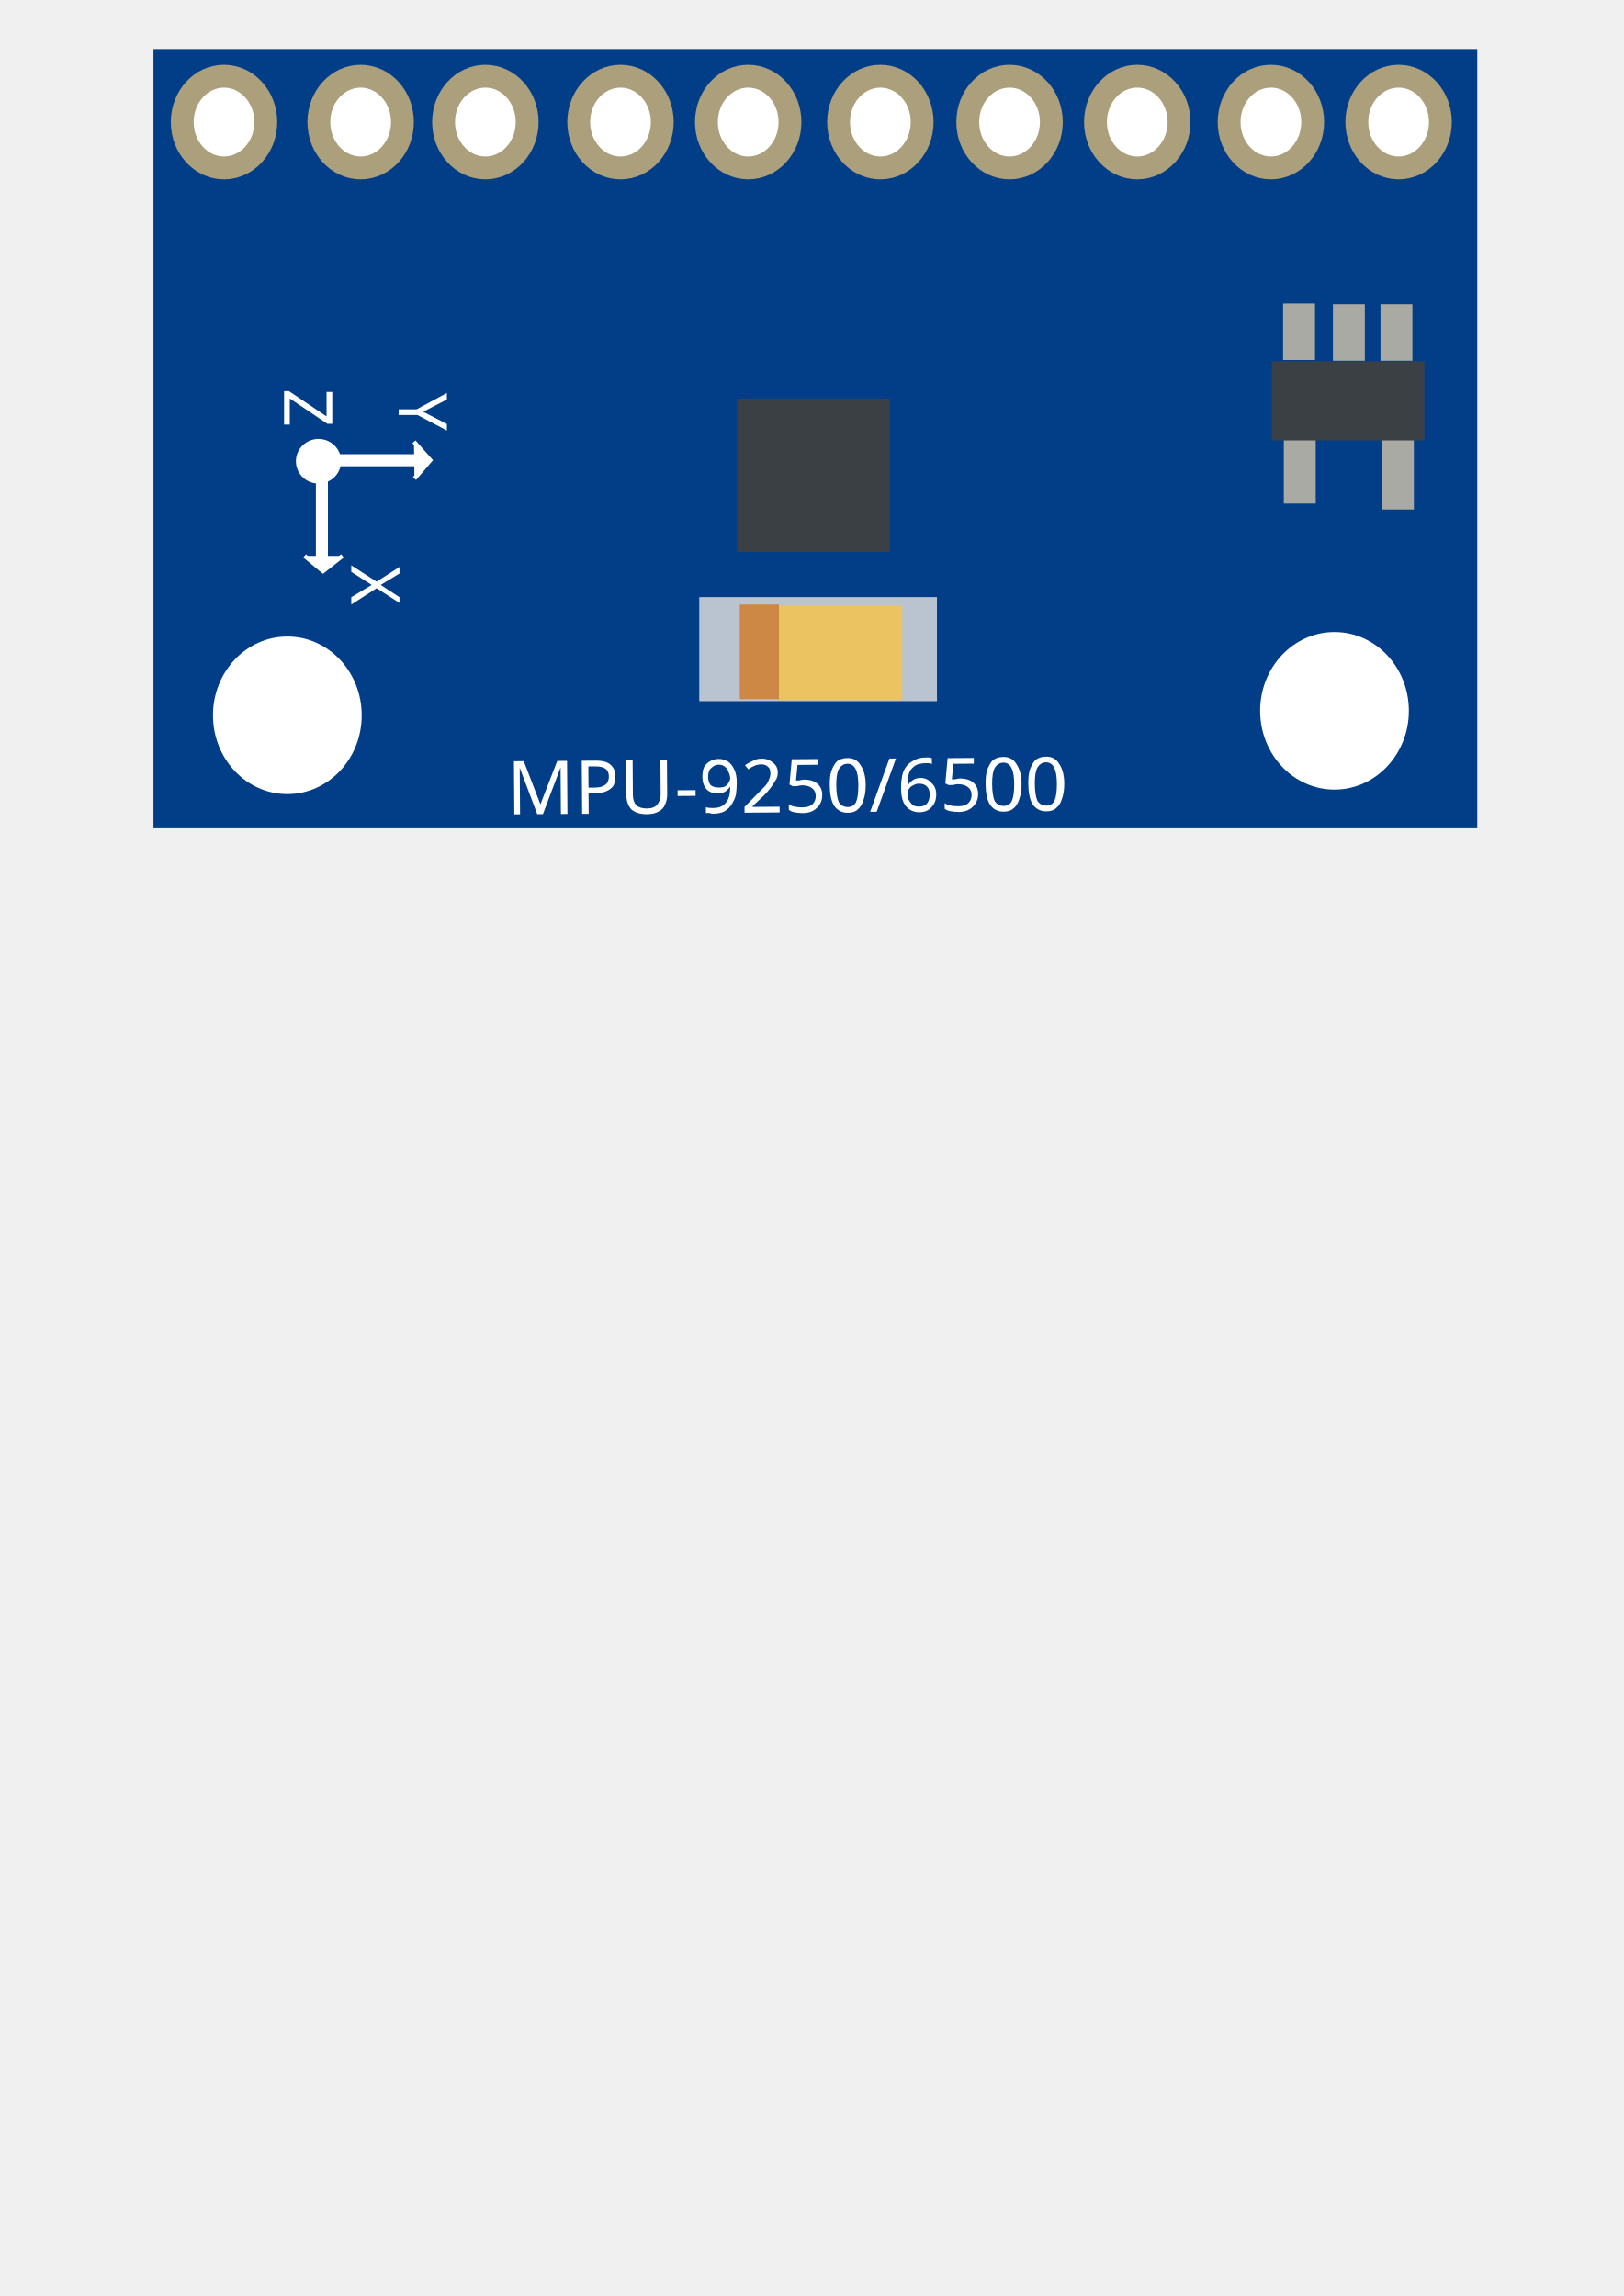
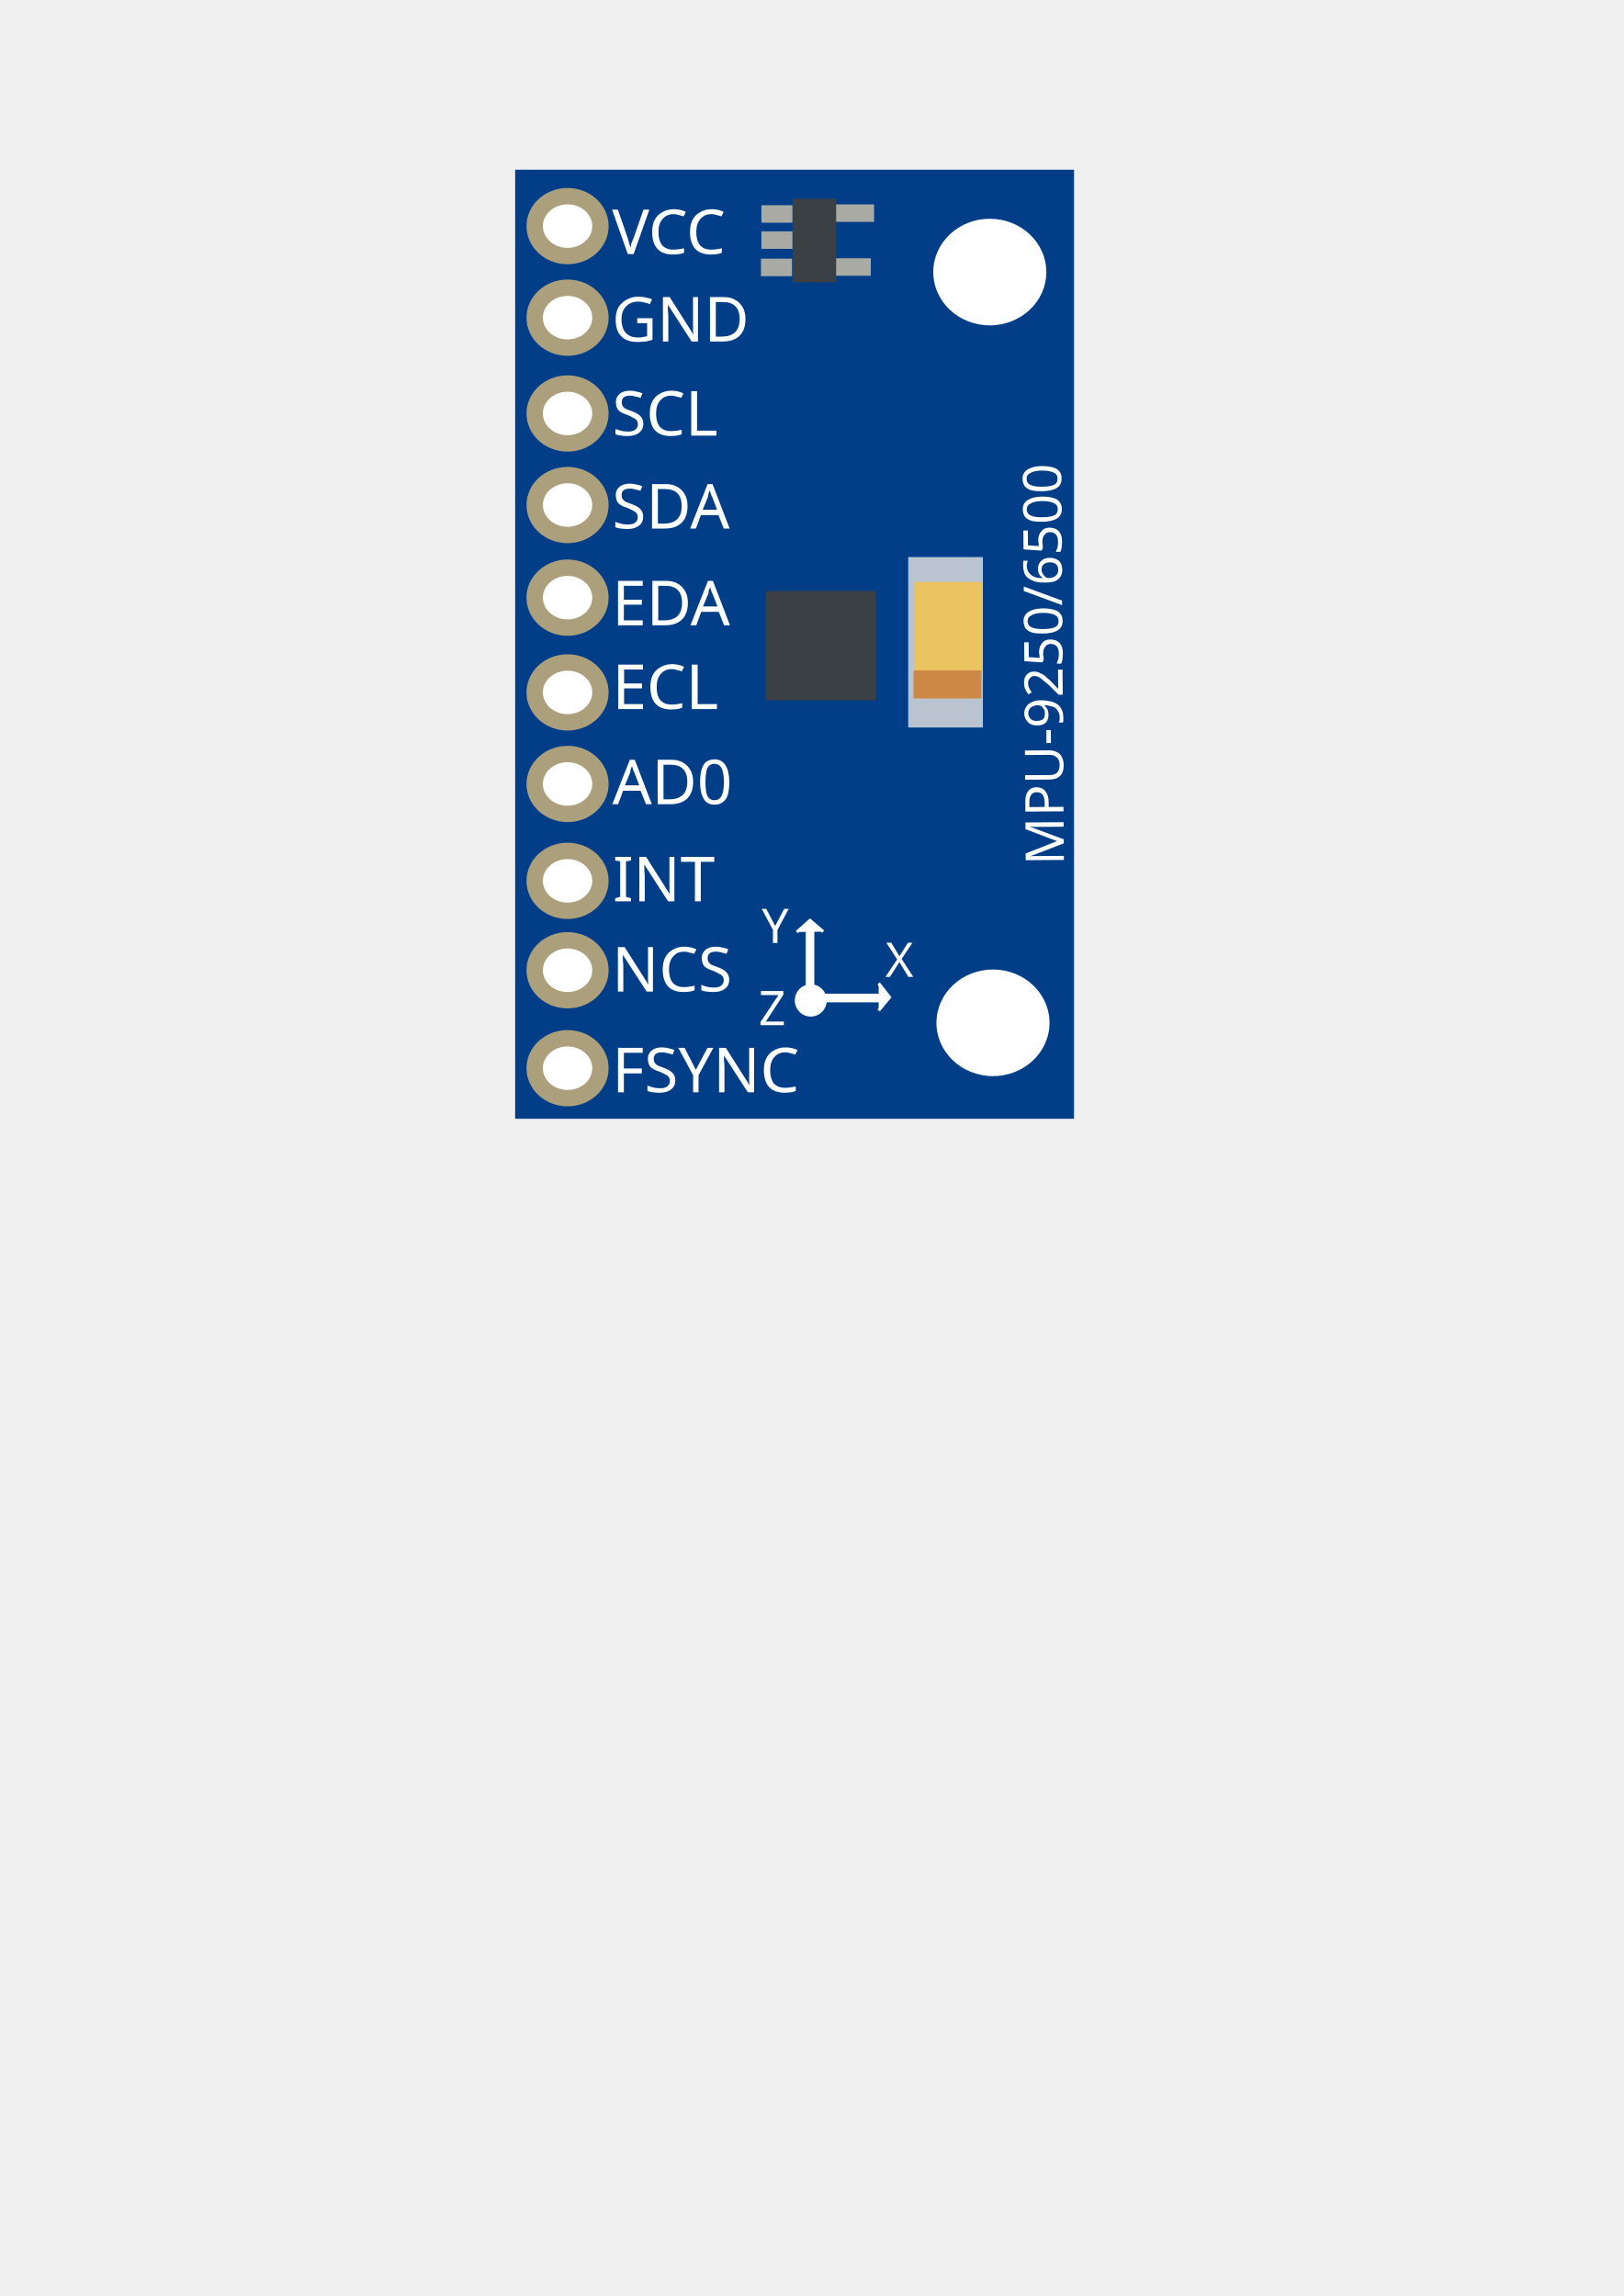
<svg xmlns="http://www.w3.org/2000/svg" xmlns:xlink="http://www.w3.org/1999/xlink" width="210mm" height="297mm" viewBox="0 0 210 297" version="1.1" id="svg8982">
  <defs id="defs8976" />
  <g id="layer1">
-     <g style="display:inline;opacity:1" id="g14247" transform="matrix(0,6.763468,-6.763468,0,550.8962,-45.07385)">
-       <rect y="53.203" x="7.602" height="25.314" width="14.904" id="rect13748" style="opacity:1;fill:#013e87;fill-opacity:1;stroke:none;stroke-width:0.23;stroke-miterlimit:4;stroke-dasharray:none;stroke-opacity:1" />
-       <ellipse ry="1.422" rx="1.507" cy="55.933" cx="20.259" id="path13750" style="opacity:1;fill:#ffffff;fill-opacity:1;stroke:none;stroke-width:0.23;stroke-miterlimit:4;stroke-dasharray:none;stroke-opacity:1" />
-       <ellipse ry="1.422" rx="1.507" cy="75.957" cx="20.345" id="path13750-8" style="display:inline;opacity:1;fill:#ffffff;fill-opacity:1;stroke:none;stroke-width:0.23;stroke-miterlimit:4;stroke-dasharray:none;stroke-opacity:1" />
-       <rect y="64.538" x="14.387" height="2.718" width="2.734" id="rect13767" style="opacity:1;fill:#3b4045;fill-opacity:1;stroke:#3b4045;stroke-width:0.199;stroke-miterlimit:4;stroke-dasharray:none;stroke-opacity:1" />
-       <ellipse ry="0.799" rx="0.877" cy="54.707" cx="8.999" id="path13769" style="opacity:1;fill:#ffffff;fill-opacity:1;stroke:#ab9f7c;stroke-width:0.437;stroke-miterlimit:4;stroke-dasharray:none;stroke-opacity:1" />
-       <use style="fill:#000000;fill-opacity:0;stroke:#ffffff;stroke-opacity:1" height="100%" width="100%" id="use13878" transform="translate(5.7929728e-7,2.441939)" xlink:href="#path13769" y="0" x="0" />
-       <use style="fill:#000000;fill-opacity:0;stroke:#ffffff;stroke-opacity:1" height="100%" width="100%" id="use13880" transform="translate(5.7929728e-7,4.997649)" xlink:href="#path13769" y="0" x="0" />
-       <use style="fill:#000000;fill-opacity:0;stroke:#ffffff;stroke-opacity:1" height="100%" width="100%" id="use13882" transform="translate(5.7929728e-7,7.439589)" xlink:href="#path13769" y="0" x="0" />
-       <use style="fill:#000000;fill-opacity:0;stroke:#ffffff;stroke-opacity:1" height="100%" width="100%" id="use13884" transform="translate(5.7929728e-7,9.90997)" xlink:href="#path13769" y="0" x="0" />
-       <use style="fill:#000000;fill-opacity:0;stroke:#ffffff;stroke-opacity:1" height="100%" width="100%" id="use13886" transform="translate(5.7929728e-7,12.43724)" xlink:href="#path13769" y="0" x="0" />
-       <use style="fill:#000000;fill-opacity:0;stroke:#ffffff;stroke-opacity:1" height="100%" width="100%" id="use13888" transform="translate(5.7929728e-7,14.87918)" xlink:href="#path13769" y="0" x="0" />
-       <use style="fill:#000000;fill-opacity:0;stroke:#ffffff;stroke-opacity:1" height="100%" width="100%" id="use13890" transform="translate(5.7929728e-7,17.46333)" xlink:href="#path13769" y="0" x="0" />
-       <use style="fill:#000000;fill-opacity:0;stroke:#ffffff;stroke-opacity:1" height="100%" width="100%" id="use13892" transform="translate(5.7929728e-7,19.84838)" xlink:href="#path13769" y="0" x="0" />
-       <use style="fill:#000000;fill-opacity:0;stroke:#ffffff;stroke-opacity:1" height="100%" width="100%" id="use13894" transform="translate(5.7929728e-7,22.46098)" xlink:href="#path13769" y="0" x="0" />
-       <text transform="rotate(-90.40939)" id="text13898" y="21.725" x="-71.914" style="font-style:normal;font-weight:normal;font-size:1.428px;line-height:1.25;font-family:sans-serif;letter-spacing:0px;word-spacing:0px;fill:#ffffff;fill-opacity:1;stroke:none;stroke-width:0.089" xml:space="preserve">
-         <tspan style="fill:#ffffff;stroke-width:0.089" y="21.725" x="-71.914" id="tspan13896">MPU-9250/6500</tspan>
+     <g transform="matrix(3.717228,0,0,3.717228,-341.0294,-231.1132)" id="g8658">
+       <rect y="68.079" x="109.667" height="33.027" width="19.445" id="rect13748-0" style="opacity:1;fill:#013e87;fill-opacity:1;stroke:none;stroke-width:0.3;stroke-miterlimit:4;stroke-dasharray:none;stroke-opacity:1" />
+       <ellipse ry="1.855" rx="1.967" cy="71.641" cx="126.181" id="path13750-5" style="opacity:1;fill:#ffffff;fill-opacity:1;stroke:none;stroke-width:0.3;stroke-miterlimit:4;stroke-dasharray:none;stroke-opacity:1" />
+       <ellipse ry="1.855" rx="1.967" cy="97.766" cx="126.292" id="path13750-8-0" style="display:inline;opacity:1;fill:#ffffff;fill-opacity:1;stroke:none;stroke-width:0.3;stroke-miterlimit:4;stroke-dasharray:none;stroke-opacity:1" />
+       <rect y="82.867" x="118.518" height="3.546" width="3.567" id="rect13767-9" style="opacity:1;fill:#3b4045;fill-opacity:1;stroke:#3b4045;stroke-width:0.259;stroke-miterlimit:4;stroke-dasharray:none;stroke-opacity:1" />
+       <ellipse ry="1.042" rx="1.144" cy="70.042" cx="111.49" id="path13769-1" style="opacity:1;fill:#ffffff;fill-opacity:1;stroke:#ab9f7c;stroke-width:0.57;stroke-miterlimit:4;stroke-dasharray:none;stroke-opacity:1" />
+       <use style="fill:#000000;fill-opacity:0;stroke:#ffffff;stroke-opacity:1" height="100%" width="100%" id="use13878-9" transform="translate(5.6938381e-7,3.185933)" xlink:href="#path13769-1" y="0" x="0" />
+       <use style="fill:#000000;fill-opacity:0;stroke:#ffffff;stroke-opacity:1" height="100%" width="100%" id="use13880-8" transform="translate(5.6938381e-7,6.5203)" xlink:href="#path13769-1" y="0" x="0" />
+       <use style="fill:#000000;fill-opacity:0;stroke:#ffffff;stroke-opacity:1" height="100%" width="100%" id="use13882-4" transform="translate(5.6938381e-7,9.706234)" xlink:href="#path13769-1" y="0" x="0" />
+       <use style="fill:#000000;fill-opacity:0;stroke:#ffffff;stroke-opacity:1" height="100%" width="100%" id="use13884-1" transform="translate(5.6938381e-7,12.92927)" xlink:href="#path13769-1" y="0" x="0" />
+       <use style="fill:#000000;fill-opacity:0;stroke:#ffffff;stroke-opacity:1" height="100%" width="100%" id="use13886-2" transform="translate(5.6938381e-7,16.22653)" xlink:href="#path13769-1" y="0" x="0" />
+       <use style="fill:#000000;fill-opacity:0;stroke:#ffffff;stroke-opacity:1" height="100%" width="100%" id="use13888-6" transform="translate(5.6938381e-7,19.41247)" xlink:href="#path13769-1" y="0" x="0" />
+       <use style="fill:#000000;fill-opacity:0;stroke:#ffffff;stroke-opacity:1" height="100%" width="100%" id="use13890-3" transform="translate(5.6938381e-7,22.78394)" xlink:href="#path13769-1" y="0" x="0" />
+       <use style="fill:#000000;fill-opacity:0;stroke:#ffffff;stroke-opacity:1" height="100%" width="100%" id="use13892-1" transform="translate(5.6938381e-7,25.89566)" xlink:href="#path13769-1" y="0" x="0" />
+       <use style="fill:#000000;fill-opacity:0;stroke:#ffffff;stroke-opacity:1" height="100%" width="100%" id="use13894-8" transform="translate(5.6938381e-7,29.30424)" xlink:href="#path13769-1" y="0" x="0" />
+       <text transform="rotate(-90.40939)" id="text13898-1" y="128.099" x="-93.203" style="font-style:normal;font-weight:normal;font-size:1.863px;line-height:1.25;font-family:sans-serif;letter-spacing:0px;word-spacing:0px;fill:#ffffff;fill-opacity:1;stroke:none;stroke-width:0.116" xml:space="preserve">
+         <tspan style="fill:#ffffff;stroke-width:0.116" y="128.099" x="-93.203" id="tspan13896-6">MPU-9250/6500</tspan>
      </text>
-       <text id="text13902" y="73.827" x="14.178" style="font-style:normal;font-weight:normal;font-size:1.274px;line-height:1.25;font-family:sans-serif;letter-spacing:0px;word-spacing:0px;fill:#ffffff;fill-opacity:1;stroke:none;stroke-width:0.08" xml:space="preserve">
-         <tspan style="fill:#ffffff;stroke-width:0.08" y="73.827" x="14.178" id="tspan13900">Y</tspan>
+       <text id="text13902-7" y="94.987" x="118.247" style="font-style:normal;font-weight:normal;font-size:1.662px;line-height:1.25;font-family:sans-serif;letter-spacing:0px;word-spacing:0px;fill:#ffffff;fill-opacity:1;stroke:none;stroke-width:0.104" xml:space="preserve">
+         <tspan style="fill:#ffffff;stroke-width:0.104" y="94.987" x="118.247" id="tspan13900-3">Y</tspan>
      </text>
-       <text id="text13906" y="76.02" x="14.098" style="font-style:normal;font-weight:normal;font-size:1.274px;line-height:1.25;font-family:sans-serif;letter-spacing:0px;word-spacing:0px;fill:#ffffff;fill-opacity:1;stroke:none;stroke-width:0.08" xml:space="preserve">
-         <tspan style="fill:#ffffff;stroke-width:0.08" y="76.02" x="14.098" id="tspan13904">Z</tspan>
+       <text id="text13906-2" y="97.847" x="118.142" style="font-style:normal;font-weight:normal;font-size:1.662px;line-height:1.25;font-family:sans-serif;letter-spacing:0px;word-spacing:0px;fill:#ffffff;fill-opacity:1;stroke:none;stroke-width:0.104" xml:space="preserve">
+         <tspan style="fill:#ffffff;stroke-width:0.104" y="97.847" x="118.142" id="tspan13904-4">Z</tspan>
      </text>
-       <text id="text13910" y="74.733" x="17.477" style="font-style:normal;font-weight:normal;font-size:1.274px;line-height:1.25;font-family:sans-serif;letter-spacing:0px;word-spacing:0px;fill:#ffffff;fill-opacity:1;stroke:none;stroke-width:0.08" xml:space="preserve">
-         <tspan style="fill:#ffffff;stroke-width:0.08" y="74.733" x="17.477" id="tspan13908">X</tspan>
+       <text id="text13910-1" y="96.168" x="122.55" style="font-style:normal;font-weight:normal;font-size:1.662px;line-height:1.25;font-family:sans-serif;letter-spacing:0px;word-spacing:0px;fill:#ffffff;fill-opacity:1;stroke:none;stroke-width:0.104" xml:space="preserve">
+         <tspan style="fill:#ffffff;stroke-width:0.104" y="96.168" x="122.55" id="tspan13908-6">X</tspan>
      </text>
-       <path id="path13912" d="m 15.466,73.405 v 1.891 h 1.891" style="fill:none;stroke:#ffffff;stroke-width:0.23;stroke-linecap:butt;stroke-linejoin:miter;stroke-miterlimit:4;stroke-dasharray:none;stroke-opacity:1" />
-       <ellipse ry="0.317" rx="0.312" cy="75.361" cx="15.486" id="path13914" style="opacity:1;fill:#ffffff;fill-opacity:1;stroke:#ffffff;stroke-width:0.23;stroke-miterlimit:4;stroke-dasharray:none;stroke-opacity:1" />
-       <path id="path13916" d="m 15.114,73.536 0.352,-0.312 0.352,0.302" style="fill:#ffffff;stroke:#ffffff;stroke-width:0.08px;stroke-linecap:butt;stroke-linejoin:miter;stroke-opacity:1" />
-       <path id="path13918" d="m 17.296,75.627 0.292,-0.352 -0.292,-0.372" style="fill:#ffffff;stroke:#ffffff;stroke-width:0.08px;stroke-linecap:butt;stroke-linejoin:miter;stroke-opacity:1" />
-       <rect y="54.443" x="12.482" height="0.61" width="1.082" id="rect13767-2-3" style="display:inline;opacity:1;fill:#a9aaa3;fill-opacity:1;stroke:none;stroke-width:0.059;stroke-miterlimit:4;stroke-dasharray:none;stroke-opacity:1" />
-       <rect y="55.353" x="12.482" height="0.61" width="1.082" id="rect13767-2-3-1" style="display:inline;opacity:1;fill:#a9aaa3;fill-opacity:1;stroke:none;stroke-width:0.059;stroke-miterlimit:4;stroke-dasharray:none;stroke-opacity:1" />
-       <rect y="56.306" x="12.468" height="0.61" width="1.082" id="rect13767-2-3-8" style="display:inline;opacity:1;fill:#a9aaa3;fill-opacity:1;stroke:none;stroke-width:0.059;stroke-miterlimit:4;stroke-dasharray:none;stroke-opacity:1" />
-       <rect y="54.415" x="15.042" height="0.61" width="1.366" id="rect13767-2-3-6" style="display:inline;opacity:1;fill:#a9aaa3;fill-opacity:1;stroke:none;stroke-width:0.067;stroke-miterlimit:4;stroke-dasharray:none;stroke-opacity:1" />
-       <rect y="56.292" x="15.071" height="0.61" width="1.224" id="rect13767-2-3-5" style="display:inline;opacity:1;fill:#a9aaa3;fill-opacity:1;stroke:none;stroke-width:0.063;stroke-miterlimit:4;stroke-dasharray:none;stroke-opacity:1" />
-       <rect y="54.286" x="13.647" height="2.774" width="1.369" id="rect13767-2" style="display:inline;opacity:1;fill:#3b4045;fill-opacity:1;stroke:#3b4045;stroke-width:0.142;stroke-miterlimit:4;stroke-dasharray:none;stroke-opacity:1" />
-       <rect y="63.535" x="18.084" height="4.545" width="1.991" id="rect14036" style="display:inline;opacity:1;fill:#bac3d0;fill-opacity:1;stroke:none;stroke-width:0.229;stroke-miterlimit:4;stroke-dasharray:none;stroke-opacity:1" />
-       <rect y="64.199" x="18.245" height="2.387" width="1.811" id="rect14019" style="display:inline;opacity:1;fill:#ebc361;fill-opacity:1;stroke:none;stroke-width:0.197;stroke-miterlimit:4;stroke-dasharray:none;stroke-opacity:1" />
-       <rect y="66.556" x="18.225" height="0.75" width="1.811" id="rect14019-3" style="display:inline;opacity:1;fill:#ce8845;fill-opacity:1;stroke:none;stroke-width:0.111;stroke-miterlimit:4;stroke-dasharray:none;stroke-opacity:1" />
+       <path id="path13912-6" d="m 119.926,94.436 v 2.467 h 2.467" style="fill:none;stroke:#ffffff;stroke-width:0.3;stroke-linecap:butt;stroke-linejoin:miter;stroke-miterlimit:4;stroke-dasharray:none;stroke-opacity:1" />
+       <ellipse ry="0.413" rx="0.407" cy="96.988" cx="119.952" id="path13914-6" style="opacity:1;fill:#ffffff;fill-opacity:1;stroke:#ffffff;stroke-width:0.3;stroke-miterlimit:4;stroke-dasharray:none;stroke-opacity:1" />
+       <path id="path13916-7" d="m 119.467,94.607 0.459,-0.407 0.459,0.394" style="fill:#ffffff;stroke:#ffffff;stroke-width:0.104px;stroke-linecap:butt;stroke-linejoin:miter;stroke-opacity:1" />
+       <path id="path13918-7" d="m 122.314,97.336 0.38,-0.459 -0.38,-0.485" style="fill:#ffffff;stroke:#ffffff;stroke-width:0.104px;stroke-linecap:butt;stroke-linejoin:miter;stroke-opacity:1" />
+       <rect y="69.315" x="118.235" height="0.609" width="1.08" id="rect13767-2-3-2" style="display:inline;opacity:1;fill:#a9aaa3;fill-opacity:1;stroke:none;stroke-width:0.059;stroke-miterlimit:4;stroke-dasharray:none;stroke-opacity:1" />
+       <rect y="70.224" x="118.235" height="0.609" width="1.08" id="rect13767-2-3-1-7" style="display:inline;opacity:1;fill:#a9aaa3;fill-opacity:1;stroke:none;stroke-width:0.059;stroke-miterlimit:4;stroke-dasharray:none;stroke-opacity:1" />
+       <rect y="71.175" x="118.22" height="0.609" width="1.08" id="rect13767-2-3-8-0" style="display:inline;opacity:1;fill:#a9aaa3;fill-opacity:1;stroke:none;stroke-width:0.059;stroke-miterlimit:4;stroke-dasharray:none;stroke-opacity:1" />
+       <rect y="69.286" x="120.791" height="0.609" width="1.364" id="rect13767-2-3-6-8" style="display:inline;opacity:1;fill:#a9aaa3;fill-opacity:1;stroke:none;stroke-width:0.067;stroke-miterlimit:4;stroke-dasharray:none;stroke-opacity:1" />
+       <rect y="71.161" x="120.819" height="0.609" width="1.222" id="rect13767-2-3-5-0" style="display:inline;opacity:1;fill:#a9aaa3;fill-opacity:1;stroke:none;stroke-width:0.063;stroke-miterlimit:4;stroke-dasharray:none;stroke-opacity:1" />
+       <rect y="69.157" x="119.398" height="2.77" width="1.367" id="rect13767-2-8" style="display:inline;opacity:1;fill:#3b4045;fill-opacity:1;stroke:#3b4045;stroke-width:0.142;stroke-miterlimit:4;stroke-dasharray:none;stroke-opacity:1" />
+       <rect y="81.559" x="123.343" height="5.93" width="2.598" id="rect14036-4" style="display:inline;opacity:1;fill:#bac3d0;fill-opacity:1;stroke:none;stroke-width:0.299;stroke-miterlimit:4;stroke-dasharray:none;stroke-opacity:1" />
+       <rect y="82.425" x="123.552" height="3.115" width="2.362" id="rect14019-4" style="display:inline;opacity:1;fill:#ebc361;fill-opacity:1;stroke:none;stroke-width:0.258;stroke-miterlimit:4;stroke-dasharray:none;stroke-opacity:1" />
+       <rect y="85.501" x="123.527" height="0.978" width="2.362" id="rect14019-3-9" style="display:inline;opacity:1;fill:#ce8845;fill-opacity:1;stroke:none;stroke-width:0.144;stroke-miterlimit:4;stroke-dasharray:none;stroke-opacity:1" />
+       <text id="text6247" y="71.017" x="113.041" style="font-style:normal;font-weight:normal;font-size:2.152px;line-height:1.25;font-family:sans-serif;letter-spacing:0px;word-spacing:0px;fill:#ffffff;fill-opacity:1;stroke:none;stroke-width:0.115" xml:space="preserve">
+         <tspan style="fill:#ffffff;stroke-width:0.115" y="71.017" x="113.041" id="tspan6245">VCC</tspan>
+       </text>
+       <text id="text6247-0" y="74.058" x="113.041" style="font-style:normal;font-weight:normal;font-size:2.152px;line-height:1.25;font-family:sans-serif;letter-spacing:0px;word-spacing:0px;fill:#ffffff;fill-opacity:1;stroke:none;stroke-width:0.115" xml:space="preserve">
+         <tspan style="fill:#ffffff;stroke-width:0.115" y="74.058" x="113.041" id="tspan6245-8">GND</tspan>
+       </text>
+       <text id="text6247-0-8" y="77.332" x="113.046" style="font-style:normal;font-weight:normal;font-size:2.152px;line-height:1.25;font-family:sans-serif;letter-spacing:0px;word-spacing:0px;fill:#ffffff;fill-opacity:1;stroke:none;stroke-width:0.115" xml:space="preserve">
+         <tspan style="fill:#ffffff;stroke-width:0.115" y="77.332" x="113.046" id="tspan6245-8-0">SCL</tspan>
+       </text>
+       <text id="text6247-0-3" y="80.565" x="113.043" style="font-style:normal;font-weight:normal;font-size:2.152px;line-height:1.25;font-family:sans-serif;letter-spacing:0px;word-spacing:0px;fill:#ffffff;fill-opacity:1;stroke:none;stroke-width:0.115" xml:space="preserve">
+         <tspan style="fill:#ffffff;stroke-width:0.115" y="80.565" x="113.043" id="tspan6245-8-09">SDA</tspan>
+       </text>
+       <text id="text6247-0-1" y="83.933" x="113.044" style="font-style:normal;font-weight:normal;font-size:2.152px;line-height:1.25;font-family:sans-serif;letter-spacing:0px;word-spacing:0px;fill:#ffffff;fill-opacity:1;stroke:none;stroke-width:0.115" xml:space="preserve">
+         <tspan style="fill:#ffffff;stroke-width:0.115" y="83.933" x="113.044" id="tspan6245-8-06">EDA</tspan>
+       </text>
+       <text id="text6247-0-83" y="86.846" x="113.051" style="font-style:normal;font-weight:normal;font-size:2.152px;line-height:1.25;font-family:sans-serif;letter-spacing:0px;word-spacing:0px;fill:#ffffff;fill-opacity:1;stroke:none;stroke-width:0.115" xml:space="preserve">
+         <tspan style="fill:#ffffff;stroke-width:0.115" y="86.846" x="113.051" id="tspan6245-8-4">ECL</tspan>
+       </text>
+       <text id="text6247-0-2" y="90.16" x="113.046" style="font-style:normal;font-weight:normal;font-size:2.152px;line-height:1.25;font-family:sans-serif;letter-spacing:0px;word-spacing:0px;fill:#ffffff;fill-opacity:1;stroke:none;stroke-width:0.115" xml:space="preserve">
+         <tspan style="fill:#ffffff;stroke-width:0.115" y="90.16" x="113.046" id="tspan6245-8-04">AD0</tspan>
+       </text>
+       <text id="text6247-0-5" y="96.681" x="113.041" style="font-style:normal;font-weight:normal;font-size:2.152px;line-height:1.25;font-family:sans-serif;letter-spacing:0px;word-spacing:0px;fill:#ffffff;fill-opacity:1;stroke:none;stroke-width:0.115" xml:space="preserve">
+         <tspan style="fill:#ffffff;stroke-width:0.115" y="96.681" x="113.041" id="tspan6245-8-07">NCS</tspan>
+       </text>
+       <text id="text6247-0-6" y="100.182" x="113.043" style="font-style:normal;font-weight:normal;font-size:2.152px;line-height:1.25;font-family:sans-serif;letter-spacing:0px;word-spacing:0px;fill:#ffffff;fill-opacity:1;stroke:none;stroke-width:0.115" xml:space="preserve">
+         <tspan style="fill:#ffffff;stroke-width:0.115" y="100.182" x="113.043" id="tspan6245-8-2">FSYNC</tspan>
+       </text>
+       <text id="text6247-0-26" y="93.54" x="113.055" style="font-style:normal;font-weight:normal;font-size:2.152px;line-height:1.25;font-family:sans-serif;letter-spacing:0px;word-spacing:0px;fill:#ffffff;fill-opacity:1;stroke:none;stroke-width:0.115" xml:space="preserve">
+         <tspan style="fill:#ffffff;stroke-width:0.115" y="93.54" x="113.055" id="tspan6245-8-7">INT</tspan>
+       </text>
    </g>
  </g>
</svg>
